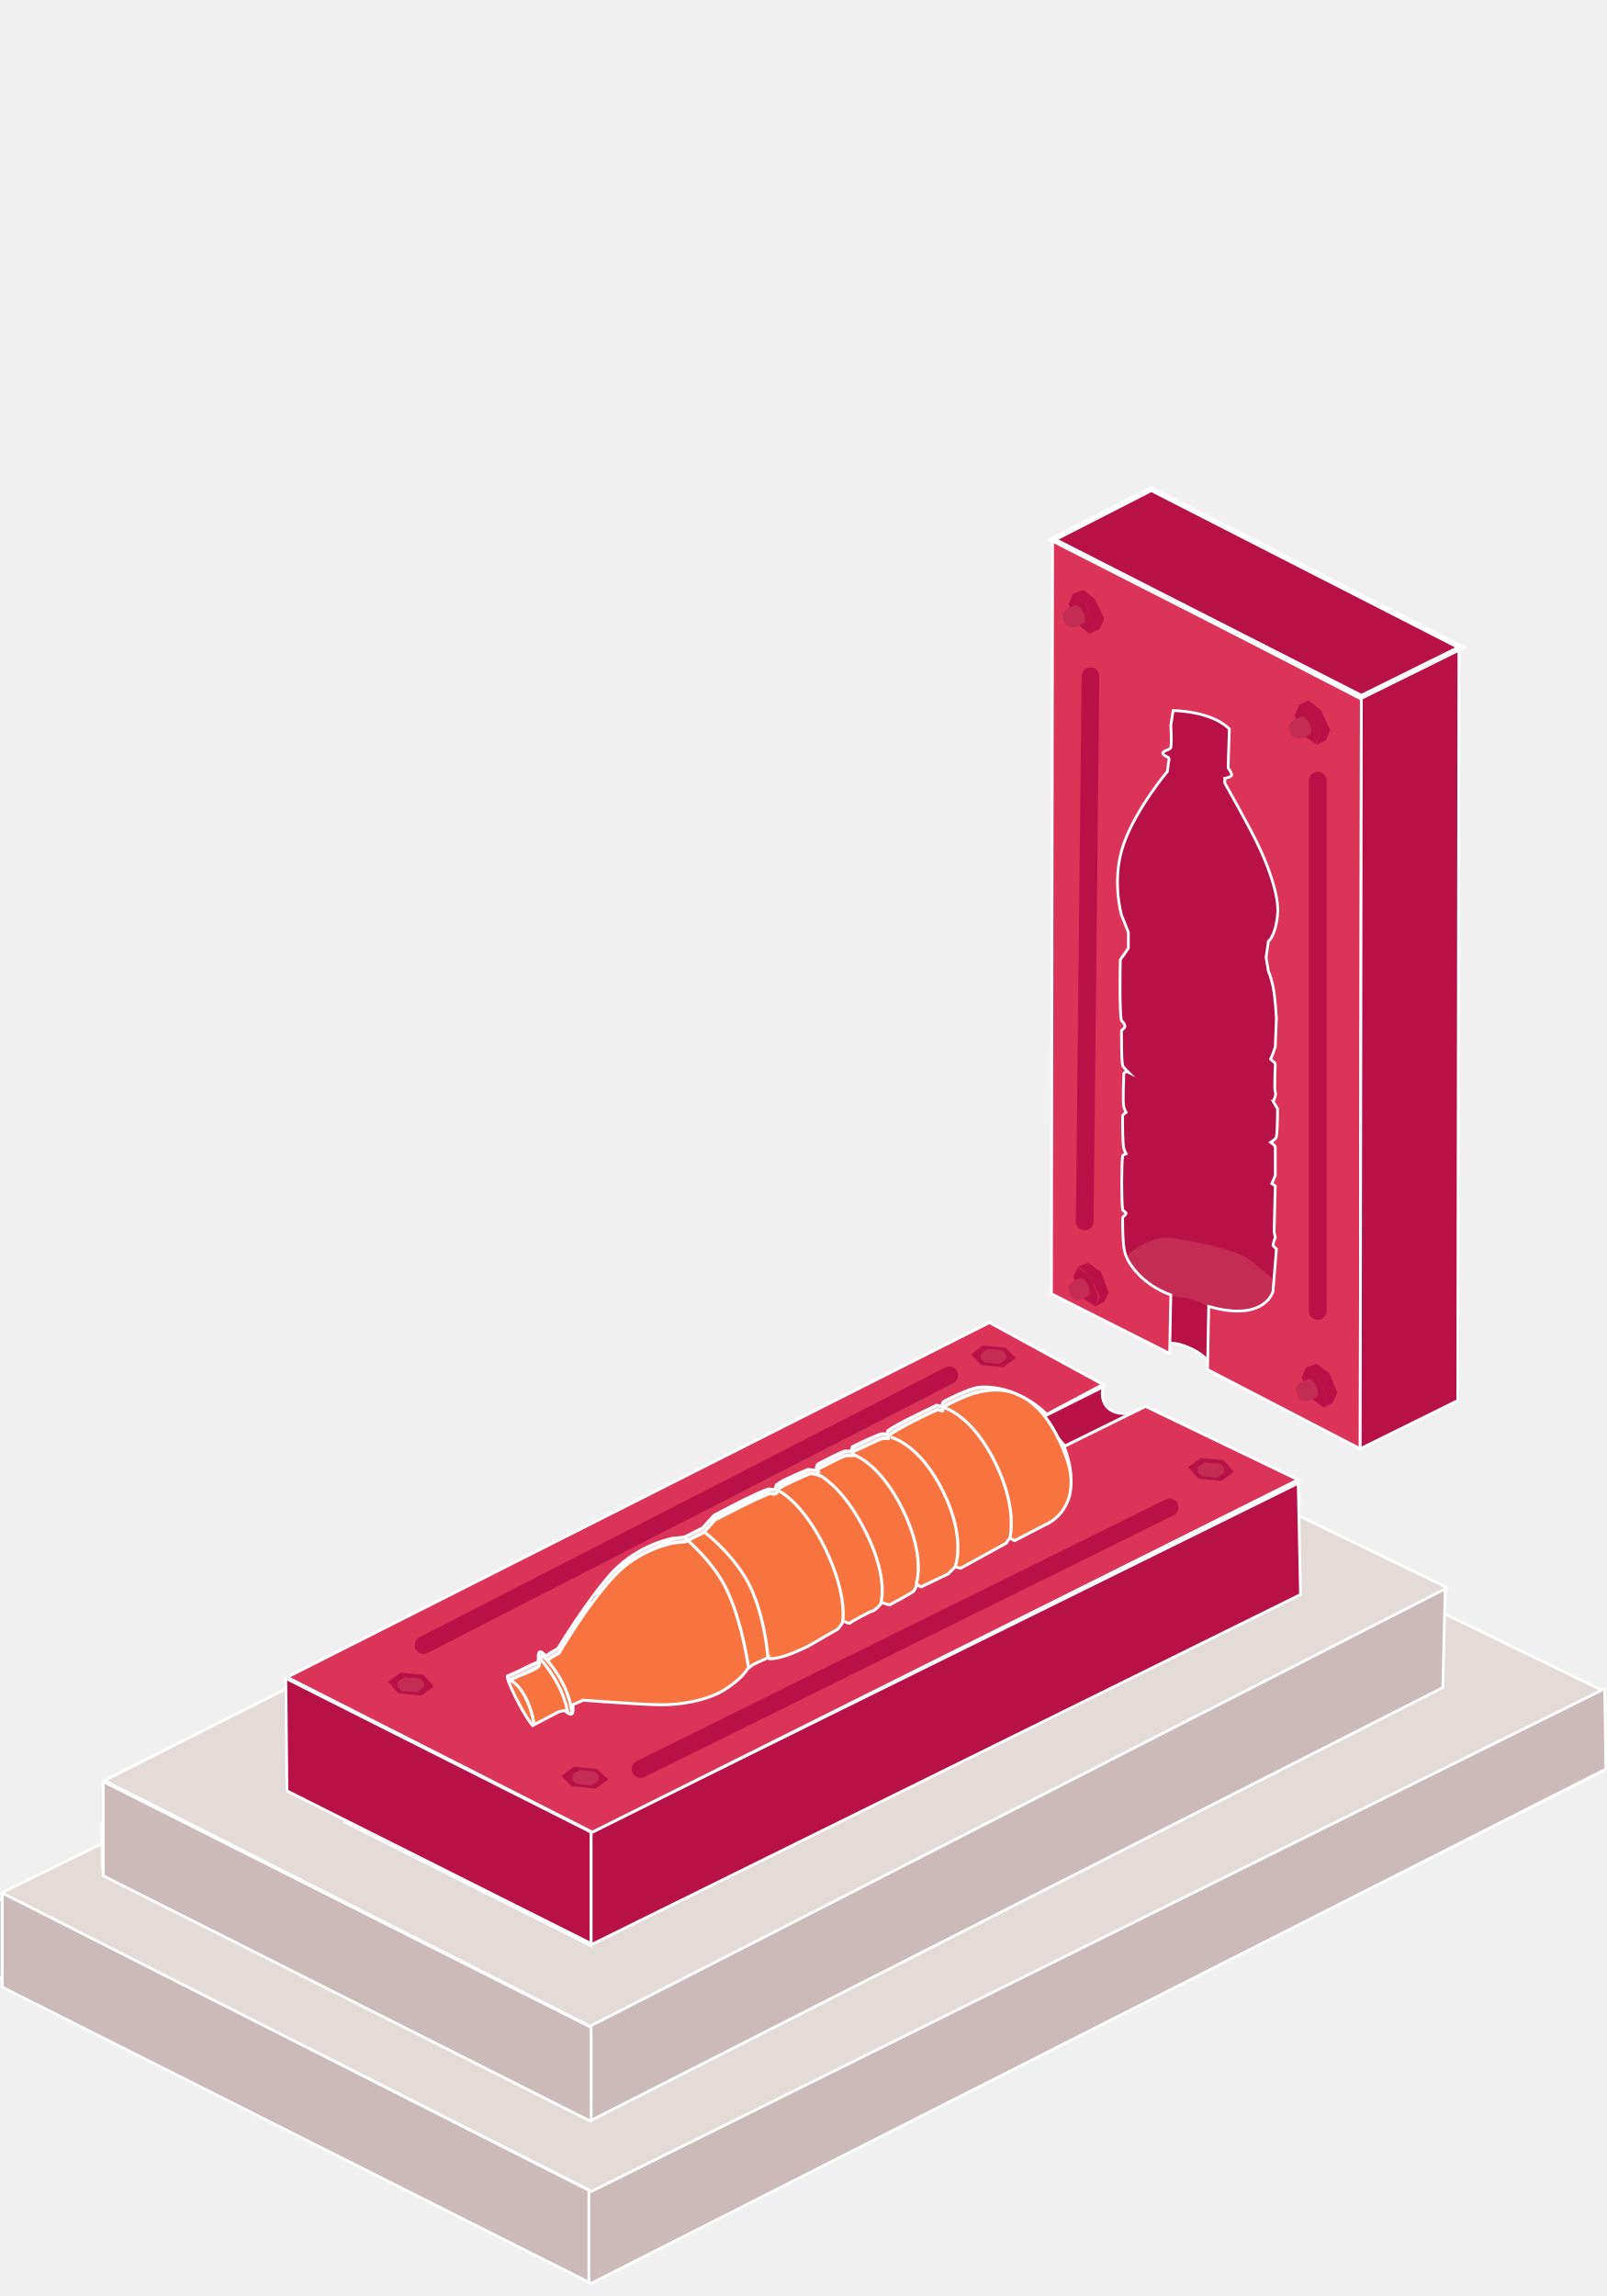
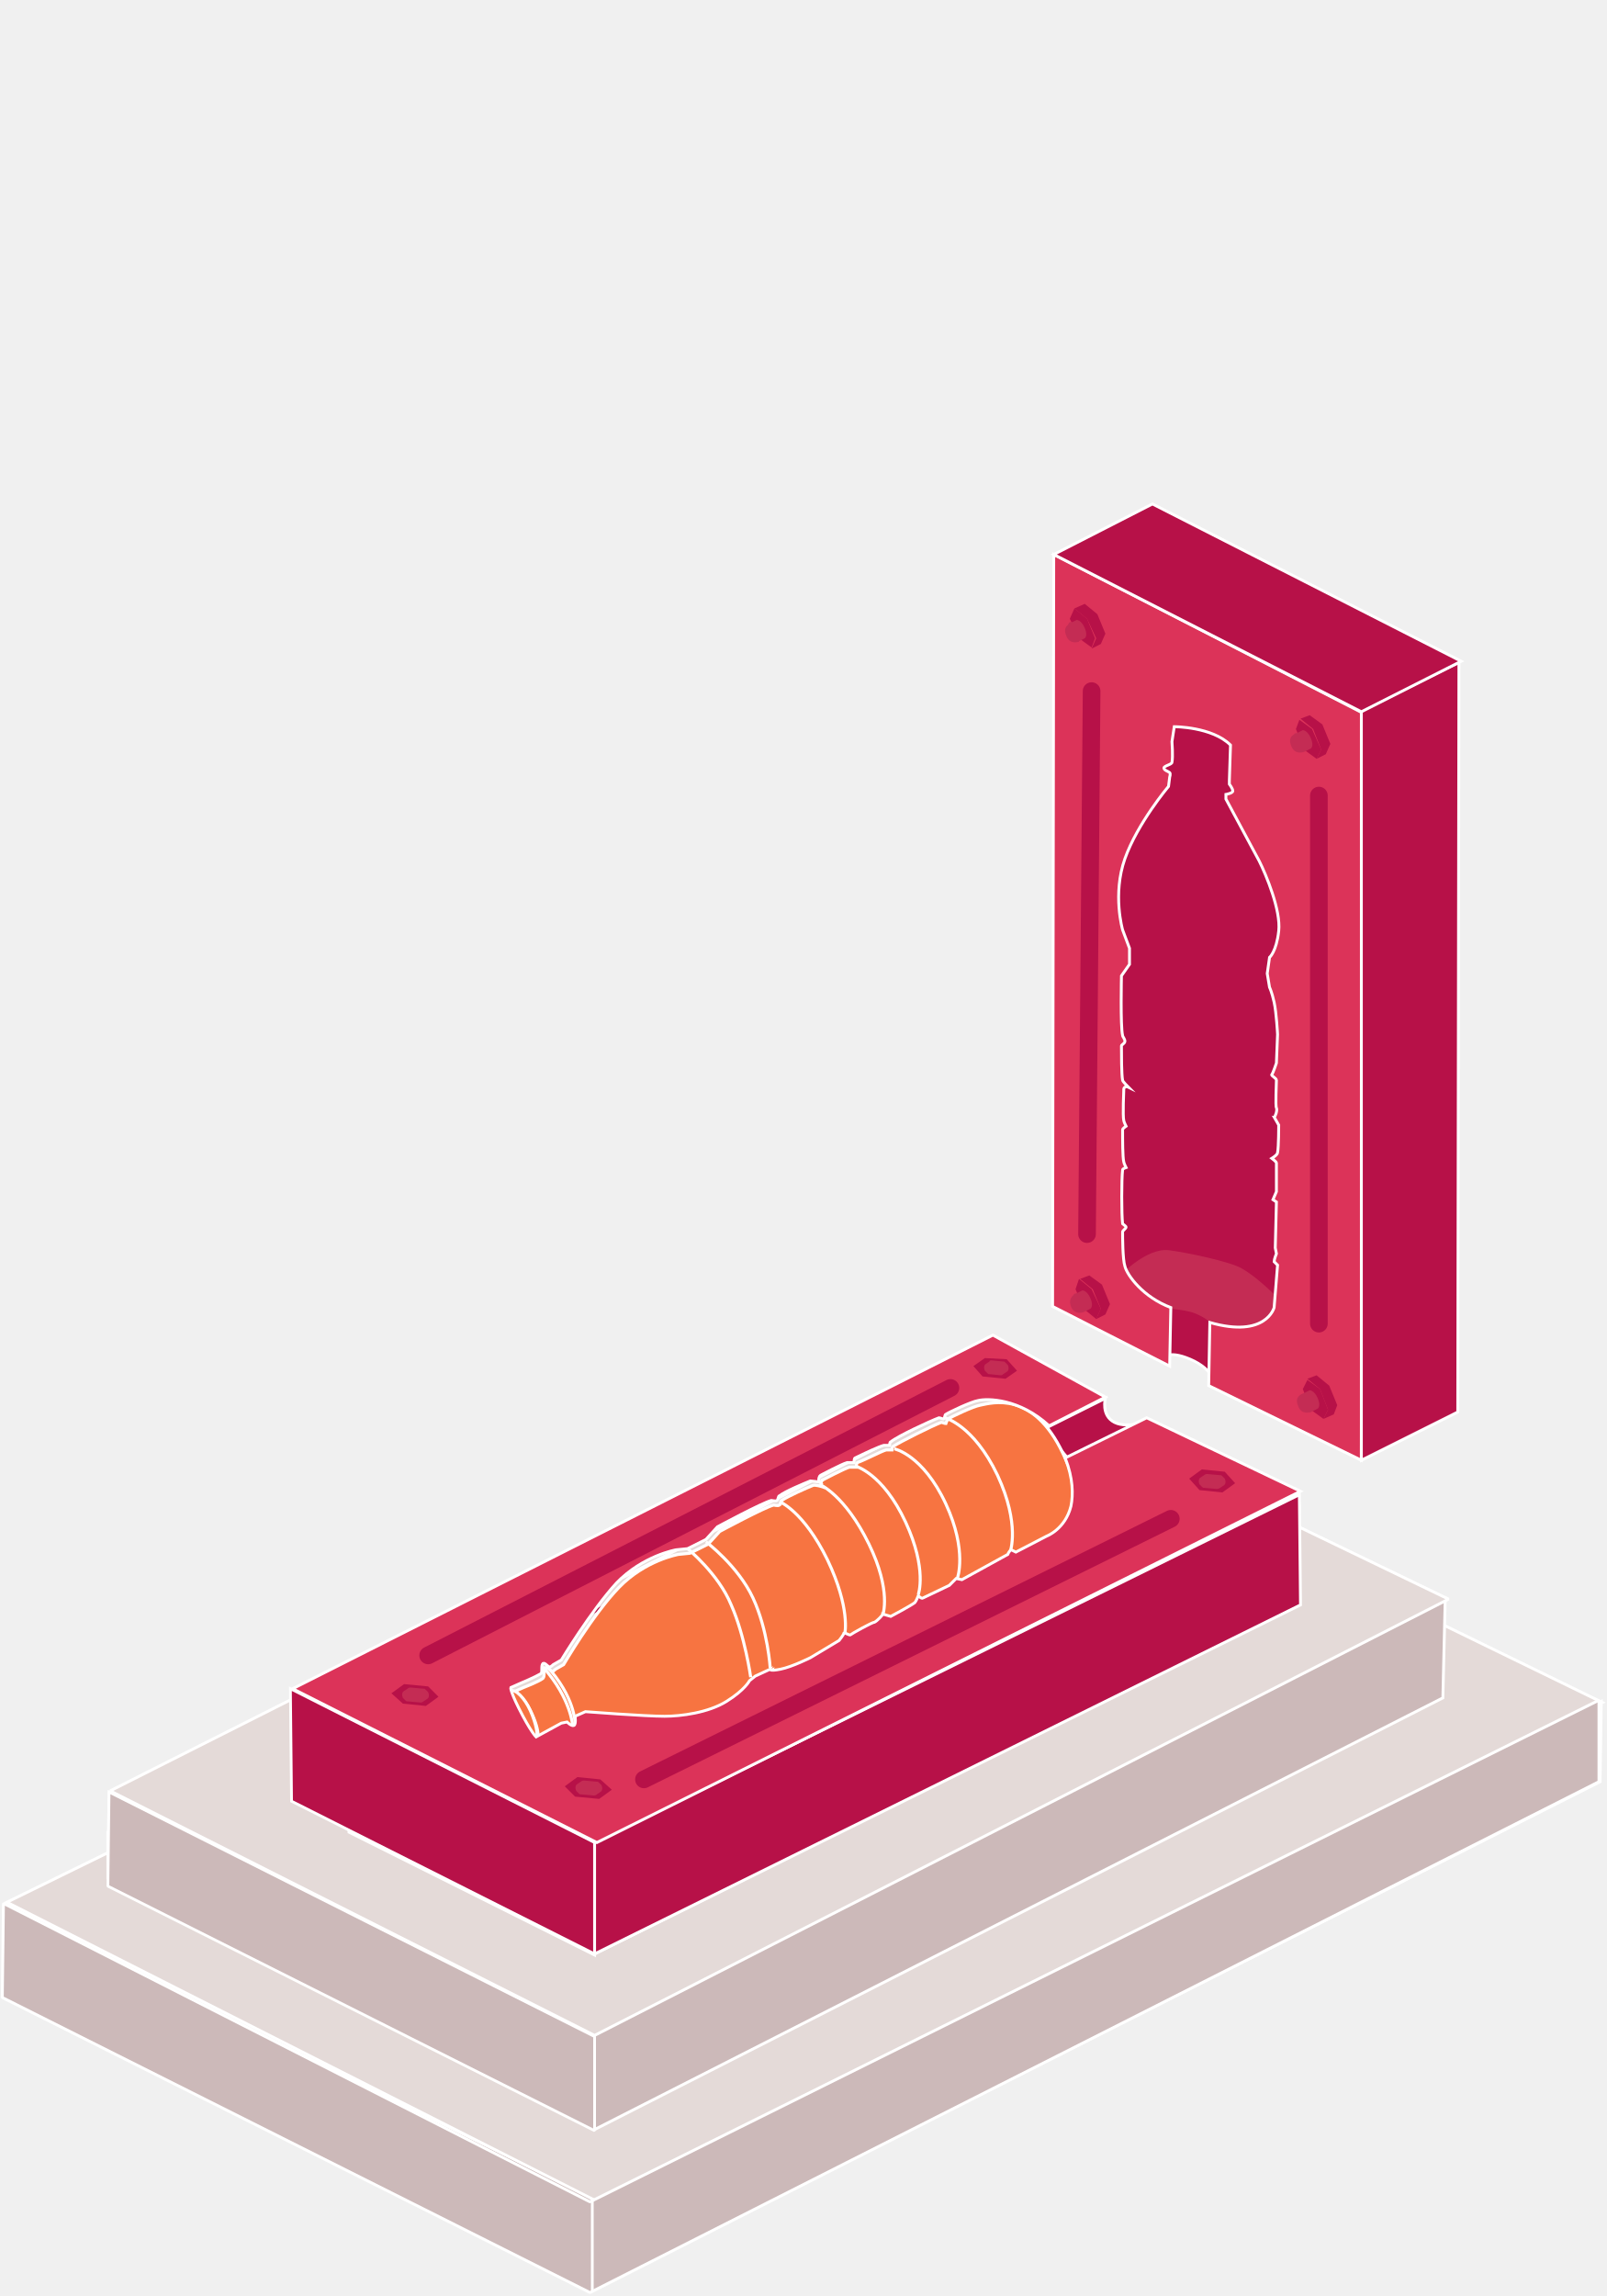
<svg xmlns="http://www.w3.org/2000/svg" version="1.1" id="Layer_1" x="0px" y="0px" viewBox="0 0 140 200" style="enable-background:new 0 0 140 200;" xml:space="preserve">
  <style type="text/css">
- 	.st0{fill:#CCB9B9;stroke:#FFFFFF;stroke-width:0.241;stroke-miterlimit:10;}
- 	.st1{fill:#E4DAD8;stroke:#FFFFFF;stroke-width:0.241;stroke-miterlimit:10;}
- 	.st2{fill:#CCB9B9;stroke:#FFFFFF;stroke-width:0.241;stroke-linejoin:bevel;stroke-miterlimit:10;}
- 	.st3{fill:#E4DAD8;stroke:#FFFFFF;stroke-width:0.241;stroke-linejoin:bevel;stroke-miterlimit:10;}
- 	.st4{fill:#DC3359;stroke:#FFFFFF;stroke-width:0.241;stroke-miterlimit:10;}
- 	.st5{fill:#C42C54;stroke:#FFFFFF;stroke-width:0.241;stroke-miterlimit:10;}
- 	.st6{fill:#C42C54;stroke:#FFFFFF;stroke-width:0.266;stroke-miterlimit:10;}
- 	.st7{fill:none;stroke:#B71148;stroke-width:0.266;stroke-miterlimit:10;}
- 	.st8{fill:none;stroke:#B71148;stroke-width:0.266;stroke-linecap:round;stroke-miterlimit:10;}
- 	.st9{fill:#B71148;}
- 	.st10{fill:#B71148;stroke:#FFFFFF;stroke-width:0.241;stroke-miterlimit:10;}
- 	.st11{fill:#B71148;stroke:#FFFFFF;stroke-width:0.257;stroke-miterlimit:10;}
- 	.st12{fill:#F77441;stroke:#FFFFFF;stroke-width:0.268;stroke-miterlimit:10;}
- 	.st13{fill:none;stroke:#FFFFFF;stroke-width:0.268;stroke-miterlimit:10;}
- 	.st14{fill:none;stroke:#FFFFFF;stroke-width:0.266;stroke-miterlimit:10;}
- 	.st15{fill:#F77441;stroke:#FFFFFF;stroke-width:0.266;stroke-miterlimit:10;}
- 	.st16{fill:#DC3359;stroke:#FFFFFF;stroke-width:0.257;stroke-miterlimit:10;}
- 	.st17{fill:none;stroke:#B71148;stroke-width:1.543;stroke-linecap:round;stroke-miterlimit:10;}
- 	.st18{fill:#C42C54;}
- 	.st19{fill:#B71148;stroke:#FFFFFF;stroke-width:0.483;stroke-miterlimit:10;}
+ 	.st0{fill:#CCB9B9;stroke:#FFFFFF;stroke-width:0.24;stroke-miterlimit:10;}
+ 	.st1{fill:#CCB9B9;stroke:#FFFFFF;stroke-width:0.25;stroke-miterlimit:10;}
+ 	.st2{fill:#E4DAD8;stroke:#FFFFFF;stroke-width:0.25;stroke-miterlimit:10;}
+ 	.st3{fill:#CCB9B9;stroke:#FFFFFF;stroke-width:0.24;stroke-linejoin:bevel;stroke-miterlimit:10;}
+ 	.st4{fill:#CCB9B9;stroke:#FFFFFF;stroke-width:0.25;stroke-linejoin:bevel;stroke-miterlimit:10;}
+ 	.st5{fill:#E4DAD8;stroke:#FFFFFF;stroke-width:0.25;stroke-linejoin:bevel;stroke-miterlimit:10;}
+ 	.st6{fill:#DC3359;stroke:#FFFFFF;stroke-width:0.24;stroke-miterlimit:10;}
+ 	.st7{fill:#C42C54;stroke:#FFFFFF;stroke-width:0.25;stroke-miterlimit:10;}
+ 	.st8{fill:#C42C54;stroke:#FFFFFF;stroke-width:0.265;stroke-miterlimit:10;}
+ 	.st9{fill:none;stroke:#B71148;stroke-width:0.265;stroke-miterlimit:10;}
+ 	.st10{fill:none;stroke:#B71148;stroke-width:0.265;stroke-linecap:round;stroke-miterlimit:10;}
+ 	.st11{fill:#B71148;}
+ 	.st12{fill:#B71148;stroke:#FFFFFF;stroke-width:0.24;stroke-miterlimit:10;}
+ 	.st13{fill:#B71148;stroke:#FFFFFF;stroke-width:0.25;stroke-miterlimit:10;}
+ 	.st14{fill:#B71148;stroke:#FFFFFF;stroke-width:0.256;stroke-miterlimit:10;}
+ 	.st15{fill:#F77441;stroke:#FFFFFF;stroke-width:0.267;stroke-miterlimit:10;}
+ 	.st16{fill:none;stroke:#FFFFFF;stroke-width:0.267;stroke-miterlimit:10;}
+ 	.st17{fill:none;stroke:#FFFFFF;stroke-width:0.265;stroke-miterlimit:10;}
+ 	.st18{fill:#F77441;stroke:#FFFFFF;stroke-width:0.265;stroke-miterlimit:10;}
+ 	.st19{fill:#DC3359;stroke:#FFFFFF;stroke-width:0.25;stroke-miterlimit:10;}
+ 	.st20{fill:none;stroke:#B71148;stroke-width:1.537;stroke-linecap:round;stroke-miterlimit:10;}
+ 	.st21{fill:#C42C54;}
</style>
  <g>
-     <line class="st0" x1="55.9" y1="172.4" x2="55.9" y2="179.9" />
-     <line class="st0" x1="55.7" y1="172.2" x2="55.6" y2="180.1" />
+     <line class="st0" x1="56.2" y1="173.2" x2="56.2" y2="180.7" />
+     <line class="st0" x1="56" y1="173.1" x2="55.9" y2="180.9" />
    <g>
-       <polygon class="st0" points="8.9,162.7 51.7,184.4 124.2,147.8 124.4,139.4 84,120.9 8.9,158.8   " />
-       <polygon class="st0" points="9,163.4 9,155.2 51.8,176.1 51.6,184.4   " />
-       <polygon class="st0" points="-0.1,165.4 -0.1,172.2 51.9,198.5 139.6,154.3 139.5,147.3 51.9,190.9   " />
-       <polygon class="st1" points="51.6,190.9 139.7,147.3 87.6,122 0.1,164.9   " />
-       <polygon class="st0" points="8.9,162.7 51.5,184.7 125.7,147 125.9,138.6 84,120.9 8.9,158.8   " />
-       <polygon class="st2" points="9,163.4 9,155.2 51.5,176.6 51.5,184.8   " />
-       <polygon class="st2" points="0.2,164.9 0.2,173.1 51.5,198.9 139.9,154.1 139.8,147.1 51.5,190.9   " />
-       <path class="st3" d="M9.1,155.1c0,0,42.3,21.4,42.3,21.4l74.7-38.2l-42.8-20.7L9.1,155.1z" />
+       <polygon class="st1" points="9.4,163.6 52,185.2 124.3,148.8 124.4,140.4 84.1,122 9.4,159.6   " />
+       <polygon class="st0" points="9.4,164.3 9.5,156.1 52.1,176.9 51.9,185.2   " />
+       <polygon class="st1" points="0.4,166.3 0.4,173.1 52.2,199.2 139.4,155.2 139.5,148.2 52.2,191.7   " />
+       <polygon class="st2" points="51.9,191.7 139.6,148.3 87.7,123 0.6,165.7   " />
+       <polygon class="st1" points="9.4,163.6 51.8,185.5 125.7,147.9 125.9,139.5 84.1,122 9.4,159.6   " />
+       <polygon class="st3" points="9.4,164.3 9.5,156.1 51.8,177.4 51.8,185.6   " />
+       <polygon class="st4" points="0.3,165.8 0.2,174 51.4,199.7 139.3,155.2 139.3,148.1 51.4,191.8   " />
+       <path class="st5" d="M9.6,156c0,0,42.2,21.3,42.2,21.3l74.4-38l-42.7-20.6L9.6,156z" />
      <g>
-         <polygon class="st4" points="30,158.7 51.5,169.5 51.5,159.6 29.6,148.9    " />
-         <polygon class="st5" points="51.5,169.3 112.8,138.9 113.2,130.2 51.6,159.6    " />
-         <line class="st6" x1="29.6" y1="148.8" x2="90" y2="118.1" />
-         <line class="st7" x1="52.6" y1="157" x2="106.9" y2="131.5" />
-         <path class="st8" d="M36.1,147.9c-0.4-0.7,52.8-28,52.8-28" />
+         <polygon class="st6" points="30.4,159.6 51.8,170.3 51.8,160.5 30,149.8    " />
+         <polygon class="st7" points="51.8,170.2 112.9,139.8 113.2,131.2 51.9,160.5    " />
+         <line class="st8" x1="30" y1="149.8" x2="90.1" y2="119.1" />
+         <line class="st9" x1="52.9" y1="157.9" x2="106.9" y2="132.5" />
+         <path class="st10" d="M36.5,148.9C36.1,148.2,89,121,89,121" />
        <g>
-           <polygon class="st9" points="51,157.1 52.1,156.3 51.1,155.3 49.1,155.1 48,155.9 49,156.9     " />
-           <path class="st9" d="M50.8,156.7l0.3-0.2c0.2-0.1,0.2-0.4,0.1-0.6l-0.2-0.2c-0.1-0.1-0.1-0.1-0.2-0.1l-1.1-0.1      c-0.1,0-0.2,0-0.3,0.1l-0.3,0.2c-0.2,0.1-0.2,0.4-0.1,0.6l0.2,0.2c0.1,0.1,0.1,0.1,0.2,0.1l1.1,0.1      C50.6,156.8,50.7,156.7,50.8,156.7z" />
+           <polygon class="st11" points="51.3,158 52.4,157.2 51.4,156.2 49.4,156 48.3,156.8 49.3,157.8     " />
+           <path class="st11" d="M51.1,157.6l0.3-0.2c0.2-0.1,0.2-0.4,0.1-0.6l-0.2-0.2c-0.1-0.1-0.1-0.1-0.2-0.1l-1.1-0.1      c-0.1,0-0.2,0-0.3,0.1l-0.3,0.2c-0.2,0.1-0.2,0.4-0.1,0.6l0.2,0.2c0.1,0.1,0.1,0.1,0.2,0.1l1.1,0.1      C50.9,157.7,51,157.6,51.1,157.6z" />
        </g>
        <g>
-           <polygon class="st9" points="106.6,130.2 107.7,129.4 106.8,128.4 104.7,128.3 103.6,129 104.6,130     " />
-           <path class="st9" d="M106.4,129.8l0.3-0.2c0.2-0.1,0.2-0.4,0.1-0.6l-0.2-0.2c-0.1-0.1-0.1-0.1-0.2-0.1l-1.1-0.1      c-0.1,0-0.2,0-0.3,0.1l-0.3,0.2c-0.2,0.1-0.2,0.4-0.1,0.6l0.2,0.2c0.1,0.1,0.1,0.1,0.2,0.1l1.1,0.1      C106.2,129.9,106.3,129.9,106.4,129.8z" />
+           <polygon class="st11" points="106.7,131.2 107.8,130.4 106.9,129.4 104.8,129.3 103.7,130 104.7,131     " />
+           <path class="st11" d="M106.5,130.8l0.3-0.2c0.2-0.1,0.2-0.4,0.1-0.6l-0.2-0.2c-0.1-0.1-0.1-0.1-0.2-0.1l-1.1-0.1      c-0.1,0-0.2,0-0.3,0.1l-0.3,0.2c-0.2,0.1-0.2,0.4-0.1,0.6l0.2,0.2c0.1,0.1,0.1,0.1,0.2,0.1l1.1,0.1      C106.3,130.9,106.4,130.8,106.5,130.8z" />
        </g>
        <g>
-           <polygon class="st9" points="41.2,149.3 42.3,148.5 41.4,147.6 39.4,147.4 38.4,148.2 39.3,149.1     " />
-           <path class="st9" d="M41,148.9l0.3-0.2c0.2-0.1,0.2-0.4,0.1-0.6l-0.2-0.2c-0.1-0.1-0.1-0.1-0.2-0.1l-1.1-0.1      c-0.1,0-0.2,0-0.2,0.1l-0.3,0.2c-0.2,0.1-0.2,0.4-0.1,0.6l0.2,0.2c0.1,0.1,0.1,0.1,0.2,0.1l1.1,0.1      C40.9,149,40.9,148.9,41,148.9z" />
+           <polygon class="st11" points="41.6,150.2 42.6,149.4 41.7,148.5 39.8,148.3 38.7,149.1 39.6,150     " />
+           <path class="st11" d="M41.4,149.8l0.3-0.2c0.2-0.1,0.2-0.4,0.1-0.6l-0.2-0.2c-0.1-0.1-0.1-0.1-0.2-0.1l-1-0.1      c-0.1,0-0.2,0-0.2,0.1l-0.3,0.2c-0.2,0.1-0.2,0.4-0.1,0.6l0.2,0.2c0.1,0.1,0.1,0.1,0.2,0.1l1,0.1      C41.2,149.9,41.3,149.9,41.4,149.8z" />
        </g>
-         <polygon class="st10" points="25,156 51.5,169.3 51.5,159.6 24.9,146.2    " />
-         <polygon class="st10" points="51.5,169.4 113.3,138.9 113.1,129.2 51.5,159.6    " />
-         <path class="st11" d="M90.7,123.5l5.4-2.7c0,0-0.4,1.5,0.8,2.1c1.2,0.6,3.3-0.2,3.3-0.2l-7.4,3.3L90.7,123.5z" />
+         <polygon class="st12" points="25.4,156.9 51.8,170.2 51.8,160.5 25.3,147.1    " />
+         <polygon class="st13" points="51.8,170.2 113.3,139.8 113.2,130.2 51.8,160.5    " />
+         <path class="st14" d="M90.9,124.5l5.4-2.7c0,0-0.4,1.5,0.8,2.1s3.3-0.2,3.3-0.2l-7.4,3.3L90.9,124.5z" />
        <g>
-           <path class="st12" d="M49.8,149.5c0.2-0.1,0.1-0.8,0.1-0.8l0.9-0.4c0,0,5.2,0.4,6.9,0.4c1.4,0,3.8-0.3,5.4-1.3      c1.6-1,2-1.8,2-1.8l0.5-0.4l1.3-0.6c0,0-0.1,0.2,0.9,0c1-0.2,2.6-1,2.6-1l2.2-1.2c0,0,0.7-0.7,0.7-0.8c0-0.1,0.5,0.2,0.6,0.1      c0.2,0,2-1.1,2.2-1.1c0.2,0,0.6-0.5,0.6-0.6l0.8,0.1c0,0,1.7-0.9,2.1-1.2c0.1-0.1,0.2-0.6,0.2-0.6s0.4,0.3,0.6,0.2l2.3-1.1      l0.5-0.6l0.3,0.2l3.5-1.9l0.4-0.1c0,0,0.4-0.4,0.5-0.4l0.4,0.1l3-1.7c0.1-0.1,3.9-1.4,1-7.5c-2.6-5.5-6.2-4.4-7.2-4.2      c-0.6,0.1-2.5,1-2.8,1.2c-0.1,0.1-0.2,0.4-0.2,0.4c-0.1,0-0.3-0.1-0.4-0.1c-0.8,0.3-3.6,1.7-4.2,2.2c-0.1,0.1-0.1,0.3-0.1,0.3      s-0.4,0-0.5,0c-0.4,0.1-1.7,0.8-2.5,1.1c-0.1,0-0.1,0.4-0.1,0.4s-0.4,0-0.6,0c-0.4,0.1-2.3,1.1-2.3,1.1c-0.1,0-0.1,0-0.1,0.1      c-0.1,0.1-0.1,0.3,0,0.5l0,0c0,0-0.6-0.2-0.8-0.1c-0.5,0.2-2.1,0.9-2.7,1.3c-0.1,0,0,0.3-0.2,0.4c-0.1,0.1-0.5,0-0.5,0      c-0.8,0.2-4.8,2.3-4.8,2.3l-1,1.1l-1.6,0.8l-1,0.1c0,0-3,0.5-5.2,2.9c-2.3,2.4-4.8,6.7-4.8,6.7l-0.7,0.4c0,0-0.2,0.2-0.3,0.2      c-0.1,0-0.4-0.4-0.6-0.3c-0.2,0.1,0,0.7-0.2,0.9c-0.4,0.3-1.7,0.8-1.7,0.8l-0.9,0.4c0,0,0.7,0,1.5,1.6c1,2,0.6,2.7,0.6,2.7      l2.3-1.2l0.5-0.1C49.2,149.2,49.7,149.5,49.8,149.5z" />
-           <path class="st13" d="M49.5,149.5c0,0-0.1-2.4-2.6-5.2" />
-           <path class="st14" d="M47.3,144.2c2.5,2.7,2.5,5,2.5,5" />
-           <path class="st12" d="M46.3,150.7c-0.4,0.2-1.3-0.8-1.8-1.9c-0.6-1.1-0.7-2.2-0.3-2.4c0.4-0.2,1.2,0.6,1.7,1.7      C46.4,149.2,46.7,150.5,46.3,150.7z" />
-           <path class="st15" d="M45.3,148.3" />
-           <path class="st15" d="M56,134.3" />
-           <path class="st14" d="M73.4,141.3c0,0,0.5-2.2-1.5-6.4c-2.1-4.3-4.2-5.1-4.2-5.1" />
-           <path class="st14" d="M76.7,139.8c0,0,0.8-2.1-1.2-6.2c-2.1-4.3-4.3-5.2-4.3-5.2" />
-           <path class="st14" d="M83.2,136.5c0,0,1-2.4-1-6.5c-2.1-4.3-4.6-4.8-4.6-4.8" />
-           <path class="st14" d="M79.8,138c0,0,0.9-2.2-1.1-6.4c-2.1-4.3-4.4-4.9-4.4-4.9" />
-           <path class="st14" d="M87.9,134.3c0,0,0.9-2.5-1.1-6.7c-2.1-4.4-4.6-5-4.6-5" />
-           <path class="st14" d="M65.2,145.2c0,0-0.5-3.6-1.7-6.3c-1.1-2.7-3.8-4.9-3.8-4.9" />
-           <path class="st14" d="M66.9,144.4c0,0-0.2-3.3-1.5-6.1c-1.3-2.8-4.1-4.9-4.1-4.9" />
+           <path class="st15" d="M50.1,150.4c0.2-0.1,0.1-0.8,0.1-0.8l0.9-0.4c0,0,5.1,0.4,6.9,0.4c1.4,0,3.8-0.3,5.4-1.3      c1.6-1,2-1.8,2-1.8l0.5-0.4l1.3-0.6c0,0-0.1,0.2,0.9,0c1-0.2,2.6-1,2.6-1l2.2-1.2c0,0,0.7-0.7,0.7-0.8c0-0.1,0.5,0.2,0.6,0.1      s2-1.1,2.2-1.1s0.6-0.5,0.6-0.6l0.8,0.1c0,0,1.7-0.9,2.1-1.2c0.1-0.1,0.2-0.6,0.2-0.6s0.4,0.3,0.6,0.2l2.3-1.1l0.5-0.6l0.3,0.2      l3.5-1.8l0.4-0.1c0,0,0.4-0.4,0.5-0.4l0.4,0.1l3-1.7c0.1-0.1,3.9-1.4,1-7.4c-2.6-5.5-6.2-4.4-7.2-4.2c-0.6,0.1-2.5,1-2.8,1.2      c-0.1,0.1-0.2,0.4-0.2,0.4c-0.1,0-0.3-0.1-0.4-0.1c-0.8,0.3-3.6,1.7-4.2,2.1c-0.1,0.1-0.1,0.3-0.1,0.3s-0.4,0-0.5,0      c-0.4,0.1-1.7,0.8-2.5,1.1c-0.1,0-0.1,0.4-0.1,0.4s-0.4,0-0.6,0c-0.4,0.1-2.3,1.1-2.3,1.1c-0.1,0-0.1,0-0.1,0.1      c-0.1,0.1-0.1,0.3,0,0.5l0,0c0,0-0.6-0.2-0.8-0.1c-0.5,0.2-2.1,0.9-2.7,1.3c-0.1,0,0,0.3-0.2,0.4c-0.1,0.1-0.5,0-0.5,0      c-0.8,0.2-4.7,2.3-4.7,2.3l-1,1.1l-1.6,0.8l-1,0.1c0,0-2.9,0.5-5.2,2.9c-2.3,2.4-4.8,6.7-4.8,6.7l-0.7,0.4c0,0-0.2,0.2-0.3,0.2      c-0.1,0-0.4-0.4-0.6-0.3c-0.2,0.1,0,0.7-0.2,0.9c-0.4,0.3-1.7,0.8-1.7,0.8l-0.9,0.4c0,0,0.7,0,1.5,1.6c1,2,0.6,2.7,0.6,2.7      l2.2-1.2l0.5-0.1C49.5,150.1,50,150.4,50.1,150.4z" />
+           <path class="st16" d="M49.9,150.4c0,0-0.1-2.4-2.6-5.2" />
+           <path class="st17" d="M47.6,145.1c2.5,2.7,2.5,5,2.5,5" />
+           <path class="st15" d="M46.6,151.6c-0.4,0.2-1.3-0.8-1.8-1.9s-0.7-2.2-0.3-2.4c0.4-0.2,1.2,0.6,1.7,1.7S47,151.4,46.6,151.6z" />
+           <path class="st18" d="M45.6,149.2" />
+           <path class="st18" d="M56.3,135.3" />
+           <path class="st17" d="M73.6,142.3c0,0,0.5-2.2-1.5-6.4c-2.1-4.3-4.2-5.1-4.2-5.1" />
+           <path class="st17" d="M76.9,140.7c0,0,0.8-2.1-1.2-6.2c-2.1-4.3-4.3-5.2-4.3-5.2" />
+           <path class="st17" d="M83.4,137.5c0,0,0.9-2.4-1-6.5c-2-4.3-4.5-4.8-4.5-4.8" />
+           <path class="st17" d="M80,138.9c0,0,0.8-2.2-1.1-6.3c-2-4.3-4.4-4.9-4.4-4.9" />
+           <path class="st17" d="M88,135.2c0,0,0.9-2.4-1.1-6.7c-2.1-4.4-4.6-5-4.6-5" />
+           <path class="st17" d="M65.4,146.1c0,0-0.5-3.6-1.7-6.3c-1.1-2.7-3.8-4.9-3.8-4.9" />
+           <path class="st17" d="M67.1,145.3c0,0-0.2-3.3-1.5-6.1s-4.1-4.9-4.1-4.9" />
        </g>
-         <path class="st16" d="M99.8,122.5l-7.1,3.5c0.7,1.8,0.7,3.2,0.5,4.2c-0.5,2-2.1,2.6-2.1,2.6l-2.7,1.4l-0.4-0.2     c-0.2,0.1-0.3,0.4-0.3,0.4l-4,2.2l-0.5-0.1l-0.6,0.6l-2.3,1.1c-0.1,0.1-0.4-0.2-0.4-0.2s-0.2,0.5-0.3,0.6     c-0.4,0.3-2.1,1.2-2.1,1.2l-0.7-0.2c0,0.1-0.5,0.6-0.7,0.7c-0.2,0-2,1-2.1,1.1c-0.2,0-0.6-0.3-0.6-0.1c0,0.1-0.4,0.6-0.4,0.6     l-2.6,1.5c0,0-1.6,0.8-2.6,1c-1,0.2-0.9,0-0.9,0l-1.3,0.6l-0.5,0.4c0,0-0.4,0.8-2,1.8c-1.6,1-4,1.3-5.4,1.3     c-1.7,0-6.9-0.4-6.9-0.4l-0.9,0.4c0,0,0.1,0.7-0.1,0.8c-0.2,0.1-0.6-0.3-0.6-0.3l-0.5,0.1l-2.3,1.2c0,0-0.5-0.5-1.5-2.5     c-0.8-1.6-0.7-1.8-0.7-1.8l0.9-0.4c0,0,1.2-0.6,1.7-0.8c0.2-0.1,0-0.7,0.2-0.9c0.2-0.1,0.4,0.3,0.6,0.3c0.1,0,0.3-0.2,0.3-0.2     l0.7-0.4c0,0,2.6-4.3,4.8-6.7c2.3-2.4,5.2-2.9,5.2-2.9l1-0.1l1.6-0.8l1-1.1c0,0,3.9-2.1,4.8-2.3c0.1,0,0.4,0.1,0.5,0     c0.1-0.1,0.1-0.4,0.2-0.4c0.5-0.4,2.2-1.1,2.7-1.3c0.1,0,0.8,0.1,0.8,0.1l0,0c-0.1-0.1-0.1-0.3,0-0.5c0,0,0.1-0.1,0.1-0.1     c0,0,1.9-1,2.3-1.1c0.1,0,0.6,0,0.6,0s0-0.4,0.1-0.4c0.8-0.4,2.1-1,2.5-1.1c0.1,0,0.5,0,0.5,0s0-0.3,0.1-0.3     c0.6-0.5,3.4-1.8,4.2-2.2c0.1,0,0.3,0.1,0.4,0.1c0.1,0,0.1-0.4,0.2-0.4c0.3-0.2,2.2-1.1,2.8-1.2c0.8-0.2,3.6-0.2,6.2,2.3l4.9-2.6     l-9.9-5.4l-61.2,30.9l26.6,13.5l61.5-30.7L99.8,122.5z" />
-         <line class="st17" x1="55.8" y1="154.1" x2="101.9" y2="131.3" />
-         <line class="st17" x1="36.9" y1="143.3" x2="82.7" y2="119.8" />
+         <path class="st19" d="M99.9,123.5l-7.1,3.5c0.7,1.8,0.7,3.2,0.5,4.2c-0.5,2-2.1,2.6-2.1,2.6l-2.7,1.4l-0.4-0.2     c-0.2,0.1-0.3,0.4-0.3,0.4l-4,2.2l-0.5-0.1l-0.6,0.6l-2.3,1.1c-0.1,0.1-0.4-0.2-0.4-0.2s-0.2,0.5-0.3,0.6     c-0.4,0.3-2.1,1.2-2.1,1.2l-0.7-0.2c0,0.1-0.5,0.6-0.7,0.7c-0.2,0-2,1-2.1,1.1s-0.6-0.3-0.6-0.1c0,0.1-0.4,0.6-0.4,0.6l-2.5,1.5     c0,0-1.6,0.8-2.6,1c-1,0.2-0.9,0-0.9,0l-1.3,0.6l-0.5,0.4c0,0-0.4,0.8-2,1.8c-1.6,1-4,1.3-5.4,1.3c-1.7,0-6.9-0.4-6.9-0.4     l-0.9,0.4c0,0,0.1,0.7-0.1,0.8c-0.2,0.1-0.6-0.3-0.6-0.3l-0.5,0.1l-2.2,1.2c0,0-0.5-0.5-1.5-2.5c-0.8-1.6-0.7-1.8-0.7-1.8     l0.9-0.4c0,0,1.2-0.5,1.7-0.8c0.2-0.1,0-0.7,0.2-0.9c0.2-0.1,0.4,0.3,0.6,0.3c0.1,0,0.3-0.2,0.3-0.2l0.7-0.4c0,0,2.6-4.3,4.8-6.7     c2.3-2.4,5.2-2.9,5.2-2.9l1-0.1l1.6-0.8l1-1.1c0,0,3.9-2.1,4.7-2.3c0.1,0,0.4,0.1,0.5,0c0.1-0.1,0.1-0.4,0.2-0.4     c0.5-0.4,2.2-1.1,2.7-1.3c0.1,0,0.8,0.1,0.8,0.1l0,0c-0.1-0.1-0.1-0.3,0-0.5c0,0,0.1-0.1,0.1-0.1c0,0,1.9-1,2.3-1.1     c0.1,0,0.6,0,0.6,0s0-0.4,0.1-0.4c0.8-0.4,2.1-1,2.5-1.1c0.1,0,0.5,0,0.5,0s0-0.3,0.1-0.3c0.6-0.5,3.4-1.8,4.2-2.1     c0.1,0,0.3,0.1,0.4,0.1c0.1,0,0.1-0.4,0.2-0.4c0.3-0.2,2.2-1.1,2.8-1.2c0.8-0.2,3.6-0.2,6.2,2.2l4.9-2.5l-9.8-5.4l-61,30.8     l26.5,13.4l61.3-30.6L99.9,123.5z" />
+         <line class="st20" x1="56.1" y1="155" x2="102" y2="132.3" />
+         <line class="st20" x1="37.3" y1="144.2" x2="82.8" y2="120.9" />
        <g>
-           <polygon class="st9" points="87.4,119.1 88.5,118.3 87.6,117.4 85.6,117.2 84.6,118 85.5,118.9     " />
-           <path class="st18" d="M87.2,118.7l0.3-0.2c0.2-0.1,0.2-0.4,0.1-0.6l-0.2-0.2c-0.1-0.1-0.1-0.1-0.2-0.1l-1.1-0.1      c-0.1,0-0.2,0-0.2,0.1l-0.3,0.2c-0.2,0.1-0.2,0.4-0.1,0.6l0.2,0.2c0.1,0.1,0.1,0.1,0.2,0.1l1.1,0.1      C87.1,118.8,87.1,118.7,87.2,118.7z" />
+           <polygon class="st11" points="87.6,120.1 88.6,119.4 87.7,118.4 85.8,118.3 84.8,119 85.6,119.9     " />
+           <path class="st21" d="M87.4,119.7l0.3-0.2c0.2-0.1,0.2-0.4,0.1-0.6l-0.2-0.2c-0.1-0.1-0.1-0.1-0.2-0.1l-1-0.1      c-0.1,0-0.2,0-0.2,0.1l-0.3,0.2c-0.2,0.1-0.2,0.4-0.1,0.6l0.2,0.2c0.1,0.1,0.1,0.1,0.2,0.1l1,0.1      C87.2,119.8,87.3,119.8,87.4,119.7z" />
        </g>
        <g>
-           <polygon class="st9" points="106.4,129 107.5,128.2 106.6,127.2 104.6,127 103.5,127.8 104.4,128.8     " />
-           <path class="st18" d="M106.2,128.6l0.3-0.2c0.2-0.1,0.2-0.4,0.1-0.6l-0.2-0.2c-0.1-0.1-0.1-0.1-0.2-0.1l-1.1-0.1      c-0.1,0-0.2,0-0.3,0.1l-0.3,0.2c-0.2,0.1-0.2,0.4-0.1,0.6l0.2,0.2c0.1,0.1,0.1,0.1,0.2,0.1l1.1,0.1      C106.1,128.7,106.2,128.6,106.2,128.6z" />
+           <polygon class="st11" points="106.5,130 107.6,129.2 106.7,128.2 104.7,128 103.6,128.8 104.5,129.8     " />
+           <path class="st21" d="M106.3,129.6l0.3-0.2c0.2-0.1,0.2-0.4,0.1-0.6l-0.2-0.2c-0.1-0.1-0.1-0.1-0.2-0.1l-1.1-0.1      c-0.1,0-0.2,0-0.3,0.1l-0.3,0.2c-0.2,0.1-0.2,0.4-0.1,0.6l0.2,0.2c0.1,0.1,0.1,0.1,0.2,0.1l1.1,0.1      C106.2,129.7,106.3,129.6,106.3,129.6z" />
        </g>
        <g>
-           <polygon class="st9" points="51.9,155.8 53,155 52,154.1 50,153.9 48.9,154.7 49.8,155.6     " />
-           <path class="st18" d="M51.7,155.4l0.3-0.2c0.2-0.1,0.2-0.4,0.1-0.6l-0.2-0.2c-0.1-0.1-0.1-0.1-0.2-0.1l-1.1-0.1      c-0.1,0-0.2,0-0.3,0.1l-0.3,0.2c-0.2,0.1-0.2,0.4-0.1,0.6l0.2,0.2c0.1,0.1,0.1,0.1,0.2,0.1l1.1,0.1      C51.5,155.5,51.6,155.5,51.7,155.4z" />
+           <polygon class="st11" points="52.2,156.7 53.3,155.9 52.3,155 50.3,154.8 49.2,155.6 50.1,156.5     " />
+           <path class="st21" d="M52,156.3l0.3-0.2c0.2-0.1,0.2-0.4,0.1-0.6l-0.2-0.2c-0.1-0.1-0.1-0.1-0.2-0.1l-1.1-0.1      c-0.1,0-0.2,0-0.3,0.1l-0.3,0.2c-0.2,0.1-0.2,0.4-0.1,0.6l0.2,0.2c0.1,0.1,0.1,0.1,0.2,0.1l1.1,0.1      C51.8,156.4,51.9,156.4,52,156.3z" />
        </g>
        <g>
-           <polygon class="st9" points="36.7,147.7 37.8,146.9 36.9,145.9 34.9,145.7 33.8,146.5 34.7,147.5     " />
-           <path class="st18" d="M36.5,147.3l0.3-0.2c0.2-0.1,0.2-0.4,0.1-0.6l-0.2-0.2c-0.1-0.1-0.1-0.1-0.2-0.1l-1.1-0.1      c-0.1,0-0.2,0-0.3,0.1l-0.3,0.2c-0.2,0.1-0.2,0.4-0.1,0.6l0.2,0.2c0.1,0.1,0.1,0.1,0.2,0.1l1.1,0.1      C36.4,147.4,36.5,147.3,36.5,147.3z" />
+           <polygon class="st11" points="37.1,148.6 38.2,147.8 37.3,146.9 35.2,146.7 34.1,147.5 35.1,148.4     " />
+           <path class="st21" d="M36.9,148.2l0.3-0.2c0.2-0.1,0.2-0.4,0.1-0.6l-0.2-0.2c-0.1-0.1-0.1-0.1-0.2-0.1l-1.1-0.1      c-0.1,0-0.2,0-0.3,0.1l-0.3,0.2c-0.2,0.1-0.2,0.4-0.1,0.6l0.2,0.2c0.1,0.1,0.1,0.1,0.2,0.1l1.1,0.1      C36.7,148.3,36.8,148.3,36.9,148.2z" />
        </g>
        <g>
-           <path class="st10" d="M94.5,114.1l6.7,3.3c0,0,0.3-0.9,2.4,0c2.1,0.9,2.2,2.3,2.2,2.3l12.4,6.2l-0.6-63.8L94.4,49.3L94.5,114.1z      " />
-           <path class="st18" d="M97.6,109.9c0,0,0.9,0.9,1.7,1.7s1.4,1.2,1.4,1.2s2.5,0.1,3.5,0.5c1,0.4,1.7,1,1.7,1.4      c0,0.1,0.8,0.1,0.8,0.1s3.5,0,5.4-1.6c0.1-0.1,0.2-0.2,0.2-0.3c0,0-2.1-2.4-4-3.5c-1-0.6-4.8-1.4-6.5-1.6      C99.7,107.7,97.6,109.9,97.6,109.9z" />
-           <path class="st4" d="M118.5,126.2l0.1-65.3L91.7,47l-0.1,65.7l10.3,5.2l0.1-5.1c-2.5-0.9-3.8-2.8-4-3.7c-0.2-0.6-0.2-2.6-0.2-3      c0-0.1,0.3-0.3,0.3-0.4c0-0.1-0.2-0.2-0.3-0.3c-0.1-0.8-0.1-4,0-4.7c0-0.1,0.3-0.2,0.3-0.2s-0.2-0.4-0.2-0.5      c-0.1-0.4-0.1-1.9-0.1-2.8c0-0.1,0.3-0.3,0.3-0.3s-0.2-0.4-0.2-0.5c-0.1-0.4,0-2.6,0-2.6c0-0.1,0-0.1,0-0.2      c0-0.2,0.2-0.3,0.4-0.2l0,0c0,0-0.5-0.5-0.5-0.6c-0.1-0.5-0.1-2.3-0.1-3c0-0.1,0.3-0.2,0.3-0.4c0-0.2-0.2-0.4-0.3-0.5      c-0.2-0.8-0.1-5.3-0.1-5.3l0.7-1l0-1.4l-0.6-1.5c0,0-0.9-3.1,0.2-6.2c1.1-3.1,3.8-6.3,3.8-6.3l0.1-0.8c0,0,0.1-0.3,0-0.4      c-0.1-0.1-0.5-0.2-0.5-0.4c0-0.2,0.7-0.3,0.7-0.5c0.1-0.5,0-1.9,0-1.9l0.2-1.3c0,0,3.3,0,4.9,1.6l-0.1,3.1v0.3      c0,0,0.3,0.4,0.3,0.6c0,0.2-0.6,0.3-0.6,0.3v0.4c0,0,2.2,3.9,2.9,5.4c0.6,1.2,1.9,4.3,1.7,6.1c-0.2,1.9-0.8,2.3-0.8,2.3      l-0.2,1.4l0.2,1.2c0,0,0.2,0.4,0.4,1.3c0.2,1,0.3,2.8,0.3,2.8l-0.1,2.5c0,0-0.3,0.9-0.4,1c-0.1,0.1,0.4,0.3,0.4,0.5      c0,0.2-0.1,2.3,0,2.4c0.1,0.2-0.1,0.8-0.2,0.8l0.4,0.7c0,0,0,1.9-0.1,2.4c0,0.2-0.5,0.5-0.5,0.5s0.4,0.3,0.4,0.4l0,2.5l-0.3,0.7      l0.3,0.2l-0.1,4l0.1,0.5c0,0-0.2,0.5-0.2,0.7l0.3,0.3l-0.3,3.7c0,0-0.7,2.7-5.6,1.3l-0.1,5.5L118.5,126.2z" />
-           <line class="st17" x1="94.5" y1="106.4" x2="95" y2="58.9" />
-           <line class="st17" x1="114.8" y1="114.2" x2="114.8" y2="68" />
-           <polygon class="st10" points="118.6,60.7 118.5,126.2 127,122 127.1,56.4     " />
-           <polygon class="st19" points="91.7,47 118.6,60.7 127.3,56.4 100.3,42.6     " />
+           <path class="st12" d="M94.6,115.1l6.7,3.3c0,0,0.3-0.9,2.4,0s2.2,2.3,2.2,2.3l12.4,6.2l-0.6-63.5L94.5,50.6L94.6,115.1z" />
+           <path class="st21" d="M97.7,111c0,0,0.9,0.9,1.6,1.7s1.4,1.2,1.4,1.2s2.4,0.1,3.4,0.5c1,0.4,1.7,1,1.7,1.4      c0,0.1,0.8,0.1,0.8,0.1s3.5,0,5.4-1.6c0.1-0.1,0.2-0.2,0.2-0.3c0,0-2.1-2.4-4-3.5c-1-0.6-4.8-1.4-6.4-1.6      C99.9,108.7,97.7,111,97.7,111z" />
+           <path class="st19" d="M118.6,127.2l0.1-65.1L91.8,48.3l-0.1,65.5l10.2,5.2l0.1-5.1c-2.4-0.9-3.8-2.8-4-3.6      c-0.2-0.6-0.2-2.6-0.2-3c0-0.1,0.3-0.3,0.3-0.4c0-0.1-0.2-0.2-0.3-0.3c-0.1-0.8-0.1-3.9,0-4.7c0-0.1,0.3-0.2,0.3-0.2      s-0.2-0.4-0.2-0.5c-0.1-0.4-0.1-1.9-0.1-2.8c0-0.1,0.3-0.3,0.3-0.3s-0.2-0.4-0.2-0.5c-0.1-0.4,0-2.6,0-2.6c0-0.1,0-0.1,0-0.1      c0-0.2,0.2-0.3,0.4-0.2l0,0c0,0-0.5-0.5-0.5-0.6c-0.1-0.5-0.1-2.3-0.1-3c0-0.1,0.3-0.2,0.3-0.4c0-0.2-0.2-0.4-0.2-0.5      c-0.2-0.8-0.1-5.2-0.1-5.2l0.7-1l0-1.4L97.8,81c0,0-0.9-3.1,0.2-6.2c1.1-3.1,3.8-6.3,3.8-6.3l0.1-0.8c0,0,0.1-0.3,0-0.4      c-0.1-0.1-0.5-0.2-0.5-0.4c0-0.2,0.7-0.3,0.7-0.5c0.1-0.5,0-1.8,0-1.8l0.2-1.3c0,0,3.3,0,4.9,1.6l-0.1,3.1v0.3      c0,0,0.3,0.4,0.3,0.6c0,0.2-0.6,0.3-0.6,0.3v0.4c0,0,2.1,3.9,2.9,5.4c0.6,1.2,1.9,4.3,1.7,6.1c-0.2,1.8-0.8,2.3-0.8,2.3      l-0.2,1.4l0.2,1.2c0,0,0.2,0.4,0.4,1.3c0.2,0.9,0.3,2.8,0.3,2.8l-0.1,2.5c0,0-0.3,0.9-0.4,1c-0.1,0.1,0.4,0.3,0.4,0.5      c0,0.2-0.1,2.3,0,2.4c0.1,0.2-0.1,0.8-0.2,0.8l0.4,0.7c0,0,0,1.9-0.1,2.4c0,0.2-0.5,0.5-0.5,0.5s0.4,0.3,0.4,0.4l0,2.5l-0.3,0.7      l0.3,0.2l-0.1,4l0.1,0.5c0,0-0.2,0.5-0.2,0.7l0.3,0.3l-0.3,3.7c0,0-0.7,2.7-5.6,1.3l-0.1,5.5L118.6,127.2z" />
+           <line class="st20" x1="94.7" y1="107.5" x2="95.1" y2="60.2" />
+           <line class="st20" x1="114.9" y1="115.3" x2="114.9" y2="69.3" />
+           <polygon class="st13" points="118.6,61.9 118.6,127.2 127,123 127.1,57.7     " />
+           <polygon class="st13" points="91.8,48.3 118.6,62 127.3,57.6 100.4,43.9     " />
          <g>
            <g>
-               <polygon class="st9" points="93.5,51.7 94.6,52.6 95.3,54.3 94.9,55.2 93.8,54.3 93.1,52.6       " />
-               <polygon class="st9" points="94.9,55.2 95.8,54.8 96.2,53.9 95.4,52.2 94.4,51.4 93.5,51.7 94.6,52.6 95.3,54.3       " />
+               <polygon class="st11" points="93.6,53 94.7,53.9 95.4,55.6 95.1,56.4 94,55.6 93.2,53.9       " />
+               <polygon class="st11" points="95.1,56.5 95.9,56.1 96.3,55.2 95.6,53.5 94.5,52.6 93.6,53 94.7,53.9 95.5,55.6       " />
            </g>
            <g>
-               <path class="st18" d="M93.8,54.6l0.6-0.3c0,0,0.3-0.2,0-0.9s-0.7-0.7-0.7-0.7l-0.6,0.3L93.8,54.6z" />
-               <path class="st18" d="M93.1,52.9c0.2-0.1,0.5,0.2,0.7,0.6c0.2,0.5,0.2,0.9,0,1s-0.5-0.2-0.7-0.7C92.9,53.5,92.9,53,93.1,52.9z        " />
-               <path class="st18" d="M93.8,54.6c0,0-0.8,0.3-1.1-0.5c-0.4-0.9,0.4-1.1,0.4-1.1" />
+               <path class="st21" d="M93.9,55.9l0.6-0.3c0,0,0.3-0.2,0-0.9C94.2,54,93.8,54,93.8,54l-0.6,0.3L93.9,55.9z" />
+               <path class="st21" d="M93.2,54.2c0.2-0.1,0.5,0.2,0.7,0.6c0.2,0.5,0.2,0.9,0,1c-0.2,0.1-0.5-0.2-0.7-0.7        C93,54.7,93,54.3,93.2,54.2z" />
+               <path class="st21" d="M94,55.9c0,0-0.8,0.3-1.1-0.5c-0.4-0.9,0.4-1.1,0.4-1.1" />
            </g>
          </g>
          <g>
            <g>
-               <polygon class="st9" points="113.2,61.4 114.3,62.3 115,64 114.6,64.8 113.5,64 112.8,62.3       " />
-               <polygon class="st9" points="114.6,64.9 115.5,64.5 115.9,63.6 115.1,61.9 114,61 113.2,61.4 114.3,62.3 115,64       " />
+               <polygon class="st11" points="113.2,62.7 114.3,63.5 115.1,65.3 114.7,66.1 113.6,65.3 112.9,63.5       " />
+               <polygon class="st11" points="114.7,66.1 115.5,65.7 115.9,64.8 115.2,63.1 114.1,62.3 113.3,62.6 114.4,63.5 115.1,65.3               " />
            </g>
            <g>
-               <path class="st18" d="M113.5,64.3l0.6-0.3c0,0,0.3-0.2,0-0.9c-0.3-0.7-0.7-0.7-0.7-0.7l-0.6,0.3L113.5,64.3z" />
-               <path class="st18" d="M112.8,62.6c0.2-0.1,0.5,0.2,0.7,0.6c0.2,0.5,0.2,0.9,0,1c-0.2,0.1-0.5-0.2-0.7-0.7        C112.6,63.2,112.6,62.7,112.8,62.6z" />
-               <path class="st18" d="M113.5,64.3c0,0-0.8,0.3-1.1-0.5c-0.4-0.9,0.4-1.1,0.4-1.1" />
+               <path class="st21" d="M113.6,65.5l0.6-0.3c0,0,0.3-0.2,0-0.9s-0.7-0.7-0.7-0.7l-0.6,0.3L113.6,65.5z" />
+               <path class="st21" d="M112.8,63.9c0.2-0.1,0.5,0.2,0.7,0.6c0.2,0.5,0.2,0.9,0,1c-0.2,0.1-0.5-0.2-0.7-0.7        C112.7,64.4,112.7,64,112.8,63.9z" />
+               <path class="st21" d="M113.6,65.5c0,0-0.8,0.3-1.1-0.5c-0.4-0.9,0.4-1.1,0.4-1.1" />
            </g>
          </g>
          <g>
            <g>
-               <polygon class="st9" points="113.8,119.1 114.9,120 115.6,121.7 115.3,122.6 114.1,121.7 113.4,120       " />
-               <polygon class="st9" points="115.3,122.6 116.1,122.2 116.5,121.3 115.8,119.6 114.7,118.8 113.8,119.1 114.9,120         115.6,121.7       " />
+               <polygon class="st11" points="113.9,120.2 115,121 115.7,122.8 115.3,123.6 114.2,122.8 113.5,121       " />
+               <polygon class="st11" points="115.3,123.6 116.2,123.2 116.5,122.4 115.8,120.7 114.7,119.8 113.9,120.1 115,121 115.7,122.8               " />
            </g>
            <g>
-               <path class="st18" d="M114.1,122l0.6-0.3c0,0,0.3-0.2,0-0.9c-0.3-0.7-0.7-0.7-0.7-0.7l-0.6,0.3L114.1,122z" />
-               <path class="st18" d="M113.4,120.4c0.2-0.1,0.5,0.2,0.7,0.6c0.2,0.5,0.2,0.9,0,1c-0.2,0.1-0.5-0.2-0.7-0.7        S113.2,120.5,113.4,120.4z" />
-               <path class="st18" d="M114.1,122c0,0-0.8,0.3-1.1-0.5c-0.4-0.9,0.4-1.1,0.4-1.1" />
+               <path class="st21" d="M114.2,123l0.6-0.3c0,0,0.3-0.2,0-0.9s-0.7-0.7-0.7-0.7l-0.6,0.3L114.2,123z" />
+               <path class="st21" d="M113.5,121.4c0.2-0.1,0.5,0.2,0.7,0.6c0.2,0.5,0.2,0.9,0,1c-0.2,0.1-0.5-0.2-0.7-0.7        C113.3,121.9,113.3,121.5,113.5,121.4z" />
+               <path class="st21" d="M114.2,123c0,0-0.8,0.3-1.1-0.5c-0.4-0.9,0.4-1.1,0.4-1.1" />
            </g>
          </g>
          <g>
            <g>
-               <polygon class="st9" points="93.9,110.4 95,111.2 95.7,113 95.4,113.8 94.2,113 93.5,111.2       " />
-               <polygon class="st9" points="95.4,113.8 96.2,113.4 96.6,112.6 95.9,110.8 94.8,110 93.9,110.3 95,111.2 95.8,113       " />
+               <polygon class="st11" points="94,111.4 95.1,112.3 95.9,114 95.5,114.9 94.4,114 93.7,112.3       " />
+               <polygon class="st11" points="95.5,114.9 96.3,114.5 96.7,113.6 96,111.9 94.9,111.1 94.1,111.4 95.2,112.3 95.9,114               " />
            </g>
            <g>
-               <path class="st18" d="M94.2,113.2l0.6-0.3c0,0,0.3-0.2,0-0.9s-0.7-0.7-0.7-0.7l-0.6,0.3L94.2,113.2z" />
-               <path class="st18" d="M93.5,111.6c0.2-0.1,0.5,0.2,0.7,0.6c0.2,0.5,0.2,0.9,0,1c-0.2,0.1-0.5-0.2-0.7-0.7        S93.3,111.7,93.5,111.6z" />
-               <path class="st18" d="M94.3,113.2c0,0-0.8,0.3-1.1-0.5c-0.4-0.9,0.4-1.1,0.4-1.1" />
+               <path class="st21" d="M94.4,114.3l0.6-0.3c0,0,0.3-0.2,0-0.9c-0.3-0.7-0.7-0.7-0.7-0.7l-0.6,0.3L94.4,114.3z" />
+               <path class="st21" d="M93.6,112.7c0.2-0.1,0.5,0.2,0.7,0.6s0.2,0.9,0,1c-0.2,0.1-0.5-0.2-0.7-0.7        C93.5,113.2,93.5,112.7,93.6,112.7z" />
+               <path class="st21" d="M94.4,114.3c0,0-0.8,0.3-1.1-0.5s0.4-1.1,0.4-1.1" />
            </g>
          </g>
        </g>
      </g>
    </g>
-     <line class="st2" x1="51.3" y1="190.8" x2="51.3" y2="198.8" />
+     <line class="st3" x1="51.6" y1="191.5" x2="51.6" y2="199.6" />
  </g>
</svg>
